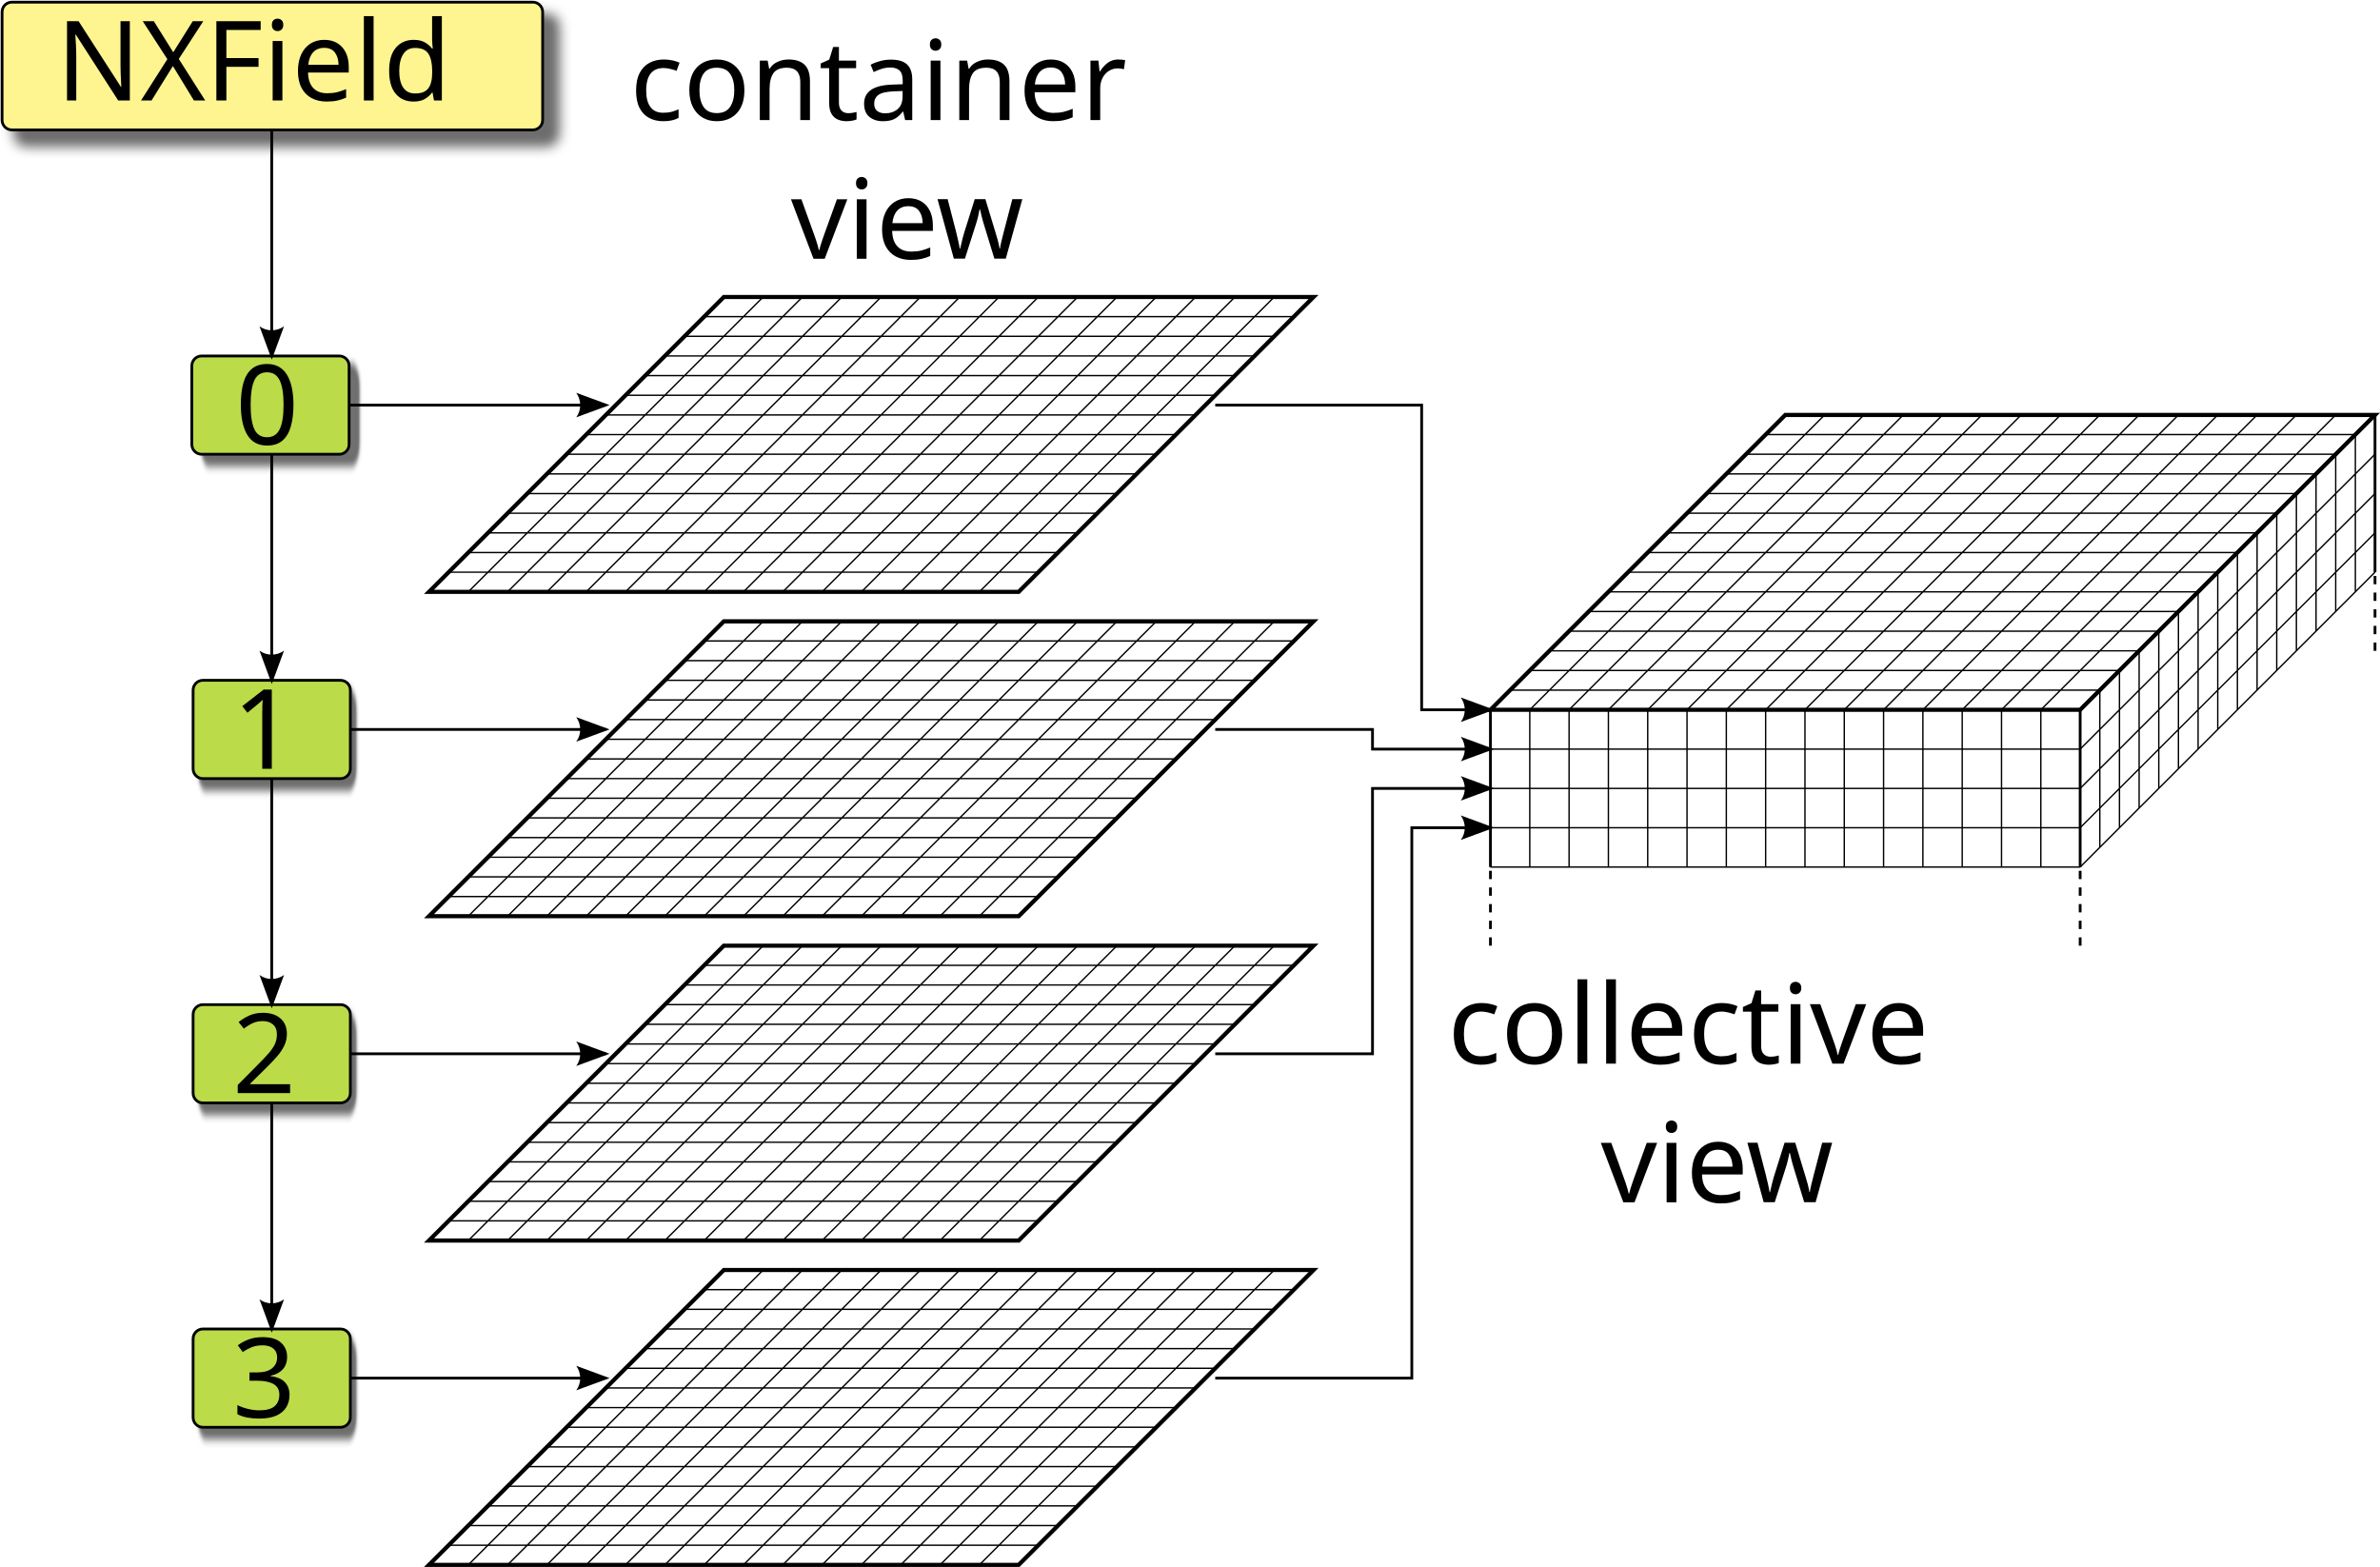
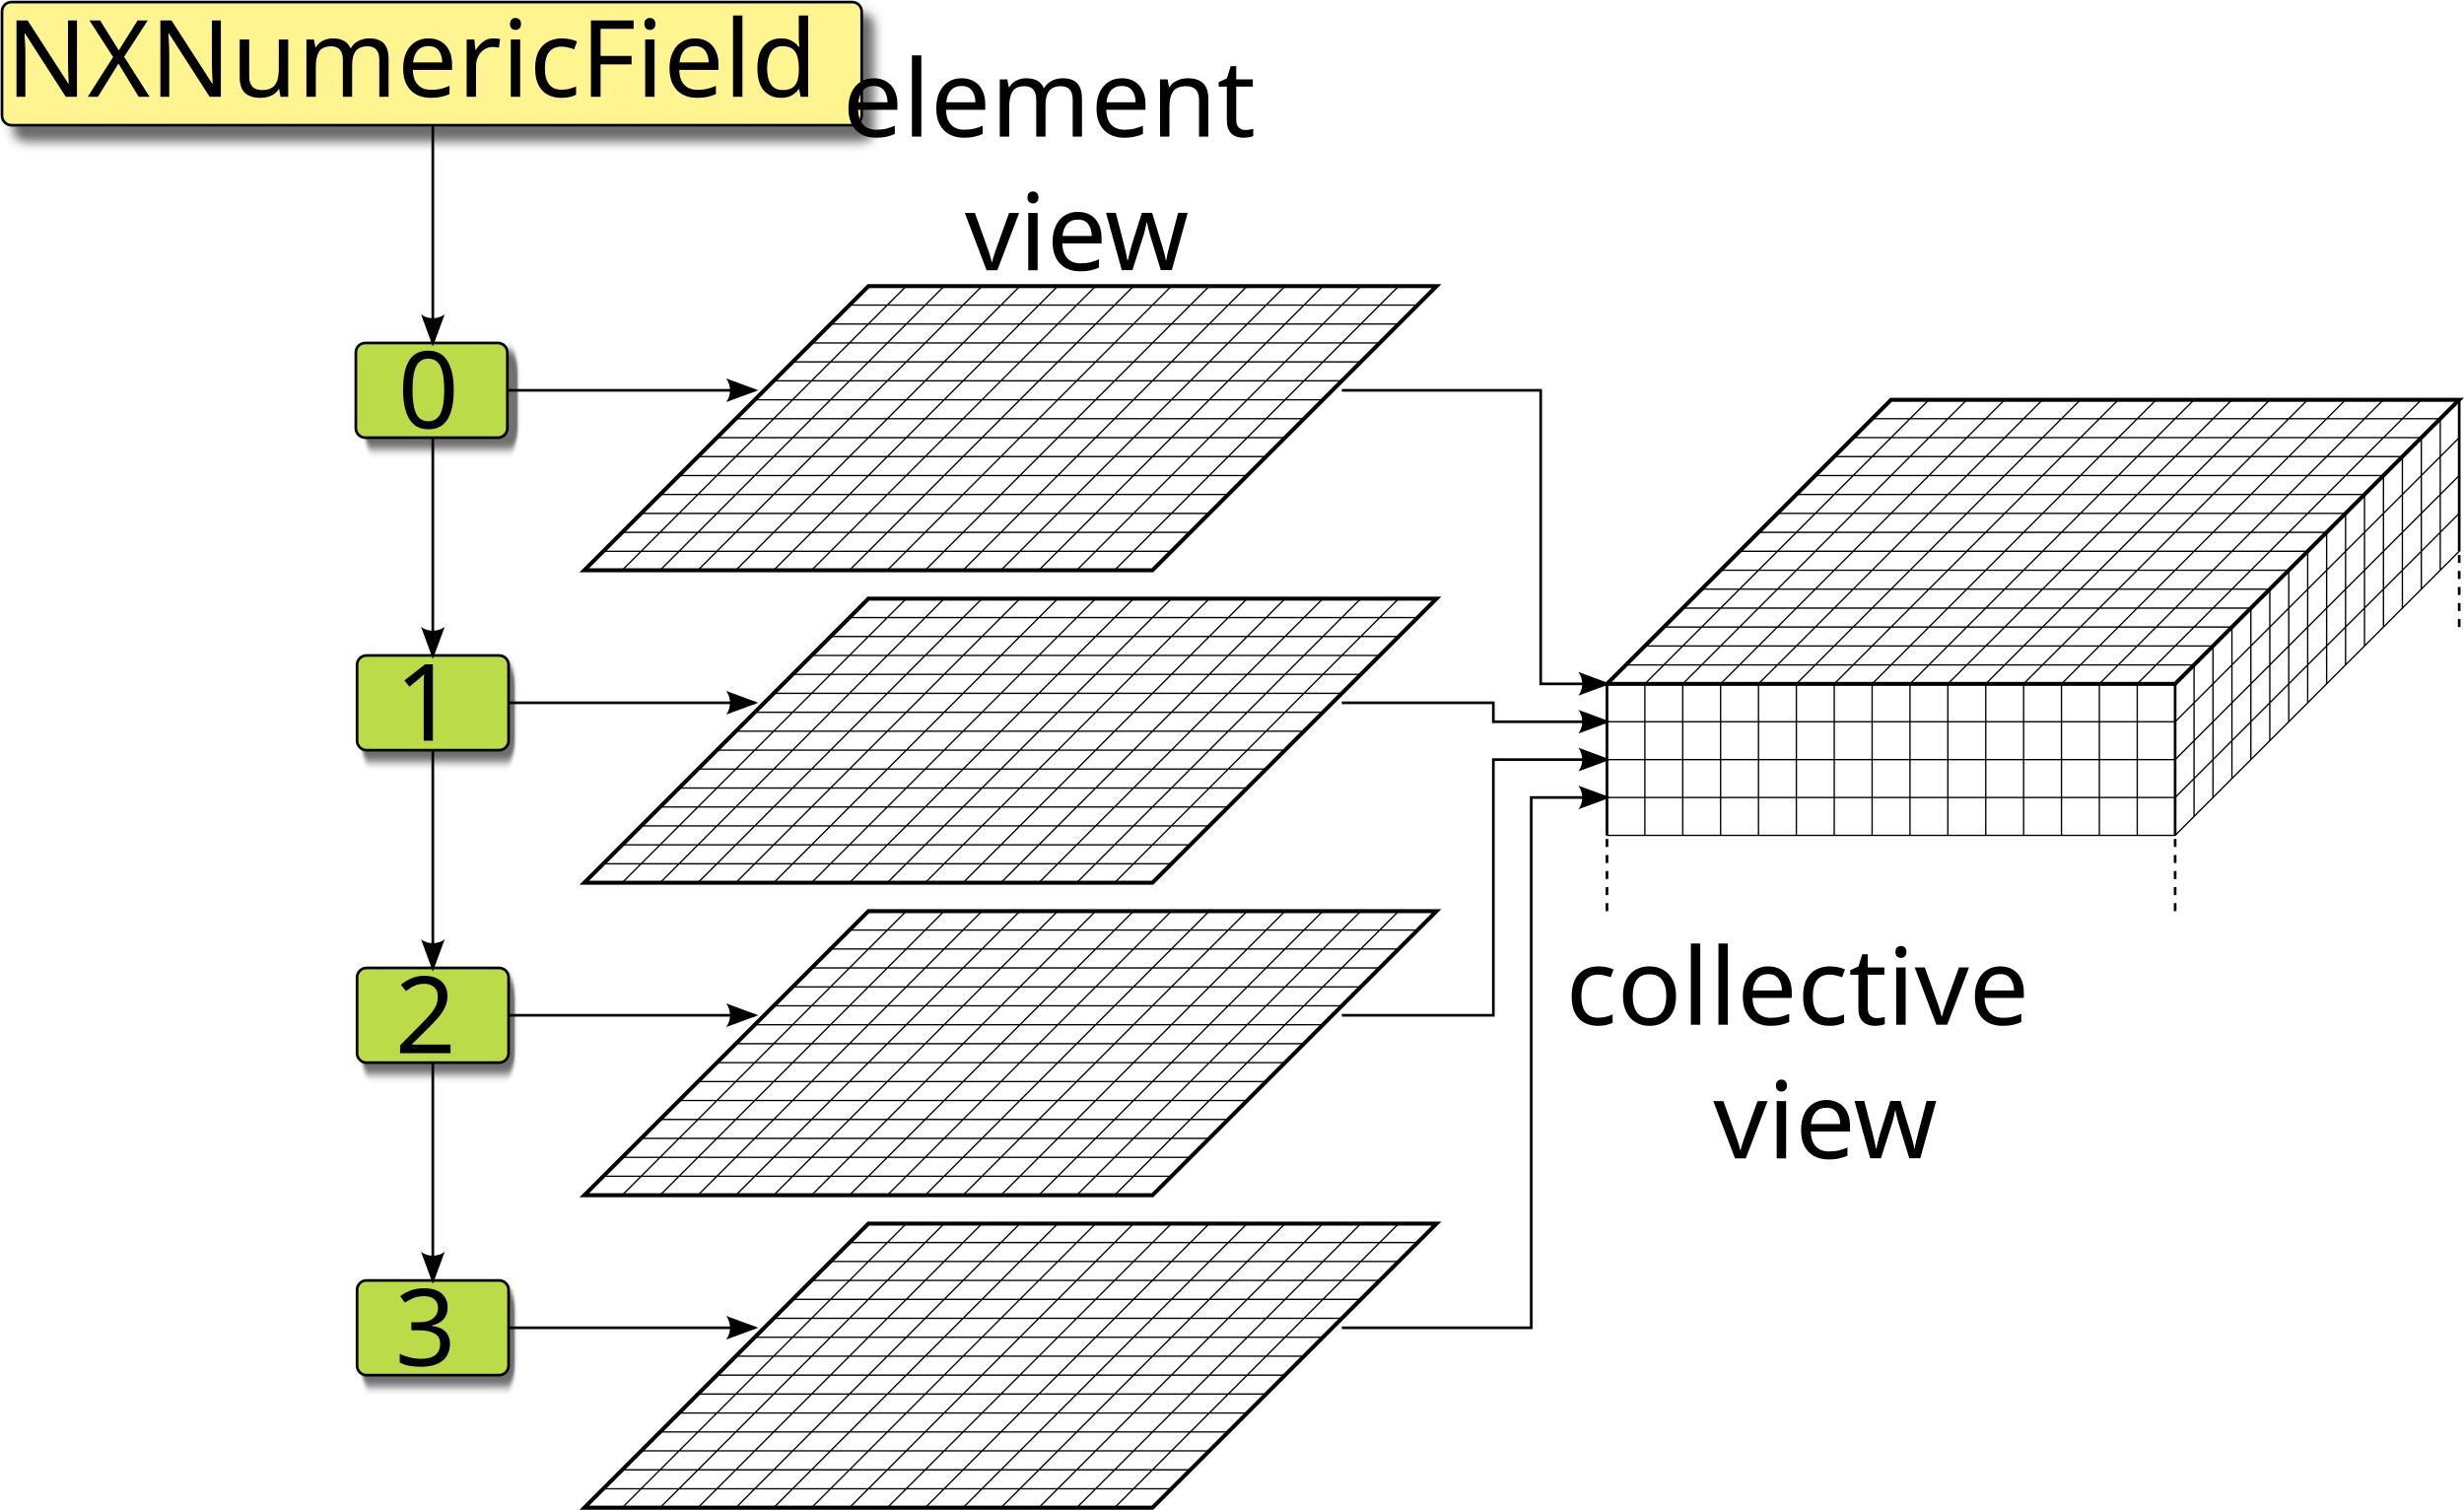
- <svg xmlns="http://www.w3.org/2000/svg" width="858.028" height="564.909" id="svg5539" version="1.1">
+ <svg xmlns="http://www.w3.org/2000/svg" width="922.028" height="564.909" id="svg5539" version="1.1">
  <defs id="defs5541">
    <marker orient="auto" refY="0" refX="0" id="Arrow2Lend" style="overflow:visible">
      <path id="path3947" style="font-size:12px;fill-rule:evenodd;stroke-width:0.625;stroke-linejoin:round" d="M 8.719,4.034 -2.207,0.016 8.719,-4.002 c -1.745,2.372 -1.735,5.617 -6e-7,8.035 z" transform="matrix(-1.1,0,0,-1.1,-1.1,0)" />
    </marker>
    <filter color-interpolation-filters="sRGB" id="filter3837-7" x="-0.027" width="1.055" y="-0.116" height="1.232">
      <feGaussianBlur stdDeviation="2.229" id="feGaussianBlur3839-3" />
    </filter>
    <filter color-interpolation-filters="sRGB" id="filter3837-7-71" x="-0.027" width="1.055" y="-0.116" height="1.232">
      <feGaussianBlur stdDeviation="2.229" id="feGaussianBlur3839-3-6" />
    </filter>
    <marker orient="auto" refY="0" refX="0" id="Arrow2Lend-9" style="overflow:visible">
      <path id="path3947-4" style="font-size:12px;fill-rule:evenodd;stroke-width:0.625;stroke-linejoin:round" d="M 8.719,4.034 -2.207,0.016 8.719,-4.002 c -1.745,2.372 -1.735,5.617 -6e-7,8.035 z" transform="matrix(-1.1,0,0,-1.1,-1.1,0)" />
    </marker>
    <filter color-interpolation-filters="sRGB" id="filter3837-7-71-6" x="-0.027" width="1.055" y="-0.116" height="1.232">
      <feGaussianBlur stdDeviation="2.229" id="feGaussianBlur3839-3-6-9" />
    </filter>
    <marker orient="auto" refY="0" refX="0" id="Arrow2Lend-8" style="overflow:visible">
      <path id="path3947-9" style="font-size:12px;fill-rule:evenodd;stroke-width:0.625;stroke-linejoin:round" d="M 8.719,4.034 -2.207,0.016 8.719,-4.002 c -1.745,2.372 -1.735,5.617 -6e-7,8.035 z" transform="matrix(-1.1,0,0,-1.1,-1.1,0)" />
    </marker>
    <filter color-interpolation-filters="sRGB" id="filter3837-7-71-6-0" x="-0.027" width="1.055" y="-0.116" height="1.232">
      <feGaussianBlur stdDeviation="2.229" id="feGaussianBlur3839-3-6-9-4" />
    </filter>
    <filter color-interpolation-filters="sRGB" id="filter3837-7-71-6-8" x="-0.027" width="1.055" y="-0.116" height="1.232">
      <feGaussianBlur stdDeviation="2.229" id="feGaussianBlur3839-3-6-9-0" />
    </filter>
    <marker orient="auto" refY="0" refX="0" id="Arrow2Lend-1" style="overflow:visible">
      <path id="path3947-2" style="font-size:12px;fill-rule:evenodd;stroke-width:0.625;stroke-linejoin:round" d="M 8.719,4.034 -2.207,0.016 8.719,-4.002 c -1.745,2.372 -1.735,5.617 -6e-7,8.035 z" transform="matrix(-1.1,0,0,-1.1,-1.1,0)" />
    </marker>
    <marker orient="auto" refY="0" refX="0" id="Arrow2Lend-1-0" style="overflow:visible">
      <path id="path3947-2-4" style="font-size:12px;fill-rule:evenodd;stroke-width:0.625;stroke-linejoin:round" d="M 8.719,4.034 -2.207,0.016 8.719,-4.002 c -1.745,2.372 -1.735,5.617 -6e-7,8.035 z" transform="matrix(-1.1,0,0,-1.1,-1.1,0)" />
    </marker>
    <marker orient="auto" refY="0" refX="0" id="Arrow2Lend-1-5" style="overflow:visible">
      <path id="path3947-2-9" style="font-size:12px;fill-rule:evenodd;stroke-width:0.625;stroke-linejoin:round" d="M 8.719,4.034 -2.207,0.016 8.719,-4.002 c -1.745,2.372 -1.735,5.617 -6e-7,8.035 z" transform="matrix(-1.1,0,0,-1.1,-1.1,0)" />
    </marker>
    <marker orient="auto" refY="0" refX="0" id="Arrow2Lend-1-55" style="overflow:visible">
      <path id="path3947-2-7" style="font-size:12px;fill-rule:evenodd;stroke-width:0.625;stroke-linejoin:round" d="M 8.719,4.034 -2.207,0.016 8.719,-4.002 c -1.745,2.372 -1.735,5.617 -6e-7,8.035 z" transform="matrix(-1.1,0,0,-1.1,-1.1,0)" />
    </marker>
  </defs>
-   <g id="layer1" transform="translate(-15.42537,-16.94384)">
+   <g id="layer1" transform="translate(48.57463,-16.94384)">
    <g id="g6155-1-4" transform="translate(12.62991,248.0315)">
      <rect transform="matrix(0.2909091,0,0,0.7692309,53.79384,25.62083)" style="fill:#707070;fill-opacity:1;stroke:#000000;stroke-opacity:1;filter:url(#filter3837-7-71-6-0)" id="rect2991-3-74-5-5-2" width="194.882" height="46.063" x="70.866" y="141.732" ry="9.213" />
      <rect ry="3.543" y="131.102" x="72.409" height="35.433" width="56.693" id="rect6105-6-8" style="fill:#bbdb49;fill-opacity:1;stroke:#000000;stroke-width:1;stroke-linejoin:round;stroke-miterlimit:4;stroke-opacity:1;stroke-dasharray:none;stroke-dashoffset:0" />
      <text id="text6101-9-9" y="162.992" x="86.583" style="font-size:40px;font-style:normal;font-weight:normal;line-height:125%;letter-spacing:0px;word-spacing:0px;fill:#000000;fill-opacity:1;stroke:none;font-family:Sans" xml:space="preserve">
        <tspan y="162.992" x="86.583" id="tspan6103-1-7">2</tspan>
      </text>
    </g>
-     <g transform="translate(-192.8819,-42.51969)" id="g3841-53">
-       <rect ry="3.543" y="65.323" x="214.142" height="46.063" width="194.882" id="rect2991-3-74" style="fill:#707070;fill-opacity:1;stroke:#000000;stroke-opacity:1;filter:url(#filter3837-7)" />
-       <rect ry="3.543" y="60.236" x="209.055" height="46.063" width="194.882" id="rect2991-8" style="fill:#fff590;fill-opacity:1;stroke:#000000;stroke-opacity:1" />
-       <text id="text2987-00" y="95.669" x="228.598" style="font-size:40px;font-style:normal;font-weight:normal;line-height:125%;letter-spacing:0px;word-spacing:0px;fill:#000000;fill-opacity:1;stroke:none;font-family:Sans" xml:space="preserve">
-         <tspan y="95.669" x="228.598" id="tspan2989-1">NXField</tspan>
+     <g transform="translate(-256.8819,-42.51969)" id="g3841-53">
+       <rect ry="3.543" y="65.323" x="214.142" height="46.063" width="320.15" id="rect2991-3-74" style="fill:#707070;fill-opacity:1;stroke:#000000;stroke-opacity:1;filter:url(#filter3837-7)" />
+       <rect ry="3.543" y="60.236" x="209.055" height="46.063" width="321.693" id="rect2991-8" style="fill:#fff590;fill-opacity:1;stroke:#000000;stroke-opacity:1" />
+       <text id="text2987-00" y="95.669" x="210.598" style="font-size:40px;font-style:normal;font-weight:normal;line-height:125%;letter-spacing:0px;word-spacing:0px;fill:#000000;fill-opacity:1;stroke:none;font-family:Sans" xml:space="preserve">
+         <tspan y="95.669" x="210.598" id="tspan2989-1">NXNumericField</tspan>
      </text>
    </g>
    <g id="g6155" transform="translate(13.71654,14.17323)">
      <rect transform="matrix(0.2909091,0,0,0.7692309,53.79384,25.62083)" style="fill:#707070;fill-opacity:1;stroke:#000000;stroke-opacity:1;filter:url(#filter3837-7-71)" id="rect2991-3-74-5" width="194.882" height="46.063" x="70.866" y="141.732" ry="9.213" />
      <rect ry="3.543" y="131.102" x="70.866" height="35.433" width="56.693" id="rect6105" style="fill:#bbdb49;fill-opacity:1;stroke:#000000;stroke-width:1;stroke-linejoin:round;stroke-miterlimit:4;stroke-opacity:1;stroke-dasharray:none;stroke-dashoffset:0" />
      <text id="text6101" y="162.992" x="86.583" style="font-size:40px;font-style:normal;font-weight:normal;line-height:125%;letter-spacing:0px;word-spacing:0px;fill:#000000;fill-opacity:1;stroke:none;font-family:Sans" xml:space="preserve">
        <tspan y="162.992" x="86.583" id="tspan6103">0</tspan>
      </text>
    </g>
    <path style="fill:none;stroke:#000000;stroke-width:1px;stroke-linecap:butt;stroke-linejoin:miter;stroke-opacity:1;marker-end:url(#Arrow2Lend)" d="m 113.386,63.78 0,81.496" id="path6161" />
    <g id="g6155-1" transform="translate(12.62992,131.1024)">
      <rect transform="matrix(0.2909091,0,0,0.7692309,53.79384,25.62083)" style="fill:#707070;fill-opacity:1;stroke:#000000;stroke-opacity:1;filter:url(#filter3837-7-71-6)" id="rect2991-3-74-5-5" width="194.882" height="46.063" x="70.866" y="141.732" ry="9.213" />
      <rect ry="3.543" y="131.102" x="72.409" height="35.433" width="56.693" id="rect6105-6" style="fill:#bbdb49;fill-opacity:1;stroke:#000000;stroke-width:1;stroke-linejoin:round;stroke-miterlimit:4;stroke-opacity:1;stroke-dasharray:none;stroke-dashoffset:0" />
      <text id="text6101-9" y="162.992" x="86.583" style="font-size:40px;font-style:normal;font-weight:normal;line-height:125%;letter-spacing:0px;word-spacing:0px;fill:#000000;fill-opacity:1;stroke:none;font-family:Sans" xml:space="preserve">
        <tspan y="162.992" x="86.583" id="tspan6103-1">1</tspan>
      </text>
    </g>
    <path style="fill:none;stroke:#000000;stroke-width:1px;stroke-linecap:butt;stroke-linejoin:miter;stroke-opacity:1;marker-end:url(#Arrow2Lend)" d="m 113.386,180.709 0,81.496" id="path6161-8" />
    <path style="fill:none;stroke:#000000;stroke-width:1px;stroke-linecap:butt;stroke-linejoin:miter;stroke-opacity:1;marker-end:url(#Arrow2Lend)" d="m 113.386,297.638 0,81.496" id="path6161-8-5" />
    <g id="g6155-1-0" transform="translate(12.62992,364.9606)">
      <rect transform="matrix(0.2909091,0,0,0.7692309,53.79384,25.62083)" style="fill:#707070;fill-opacity:1;stroke:#000000;stroke-opacity:1;filter:url(#filter3837-7-71-6-8)" id="rect2991-3-74-5-5-7" width="194.882" height="46.063" x="70.866" y="141.732" ry="9.213" />
      <rect ry="3.543" y="131.102" x="72.409" height="35.433" width="56.693" id="rect6105-6-0" style="fill:#bbdb49;fill-opacity:1;stroke:#000000;stroke-width:1;stroke-linejoin:round;stroke-miterlimit:4;stroke-opacity:1;stroke-dasharray:none;stroke-dashoffset:0" />
      <text id="text6101-9-1" y="162.992" x="86.583" style="font-size:40px;font-style:normal;font-weight:normal;line-height:125%;letter-spacing:0px;word-spacing:0px;fill:#000000;fill-opacity:1;stroke:none;font-family:Sans" xml:space="preserve">
        <tspan y="162.992" x="86.583" id="tspan6103-1-3">3</tspan>
      </text>
    </g>
    <path style="fill:none;stroke:#000000;stroke-width:1px;stroke-linecap:butt;stroke-linejoin:miter;stroke-opacity:1;marker-end:url(#Arrow2Lend)" d="m 113.386,414.567 0,81.496" id="path6161-8-5-8" />
    <g id="g6534" transform="translate(-56.69291,28.34646)">
      <path id="path6526" d="m 226.772,201.968 212.598,0 m -205.512,-7.087 212.598,0 m -205.512,-7.087 212.598,0 m -205.512,-7.087 212.598,0 m -205.512,-7.087 212.598,0 m -205.512,-7.087 212.598,0 m -205.512,-7.087 212.598,0 m -205.512,-7.087 212.598,0 m -205.512,-7.087 212.598,0 m -205.512,-7.087 212.598,0 m -205.512,-7.087 212.598,0 m -205.512,-7.087 212.598,0 m -205.512,-7.087 212.598,0 m -205.512,-7.087 212.598,0 m -205.512,-7.087 212.598,0 m -205.512,-7.087 212.598,0 M 226.772,201.968 333.071,95.669 M 240.945,201.968 347.244,95.669 M 255.118,201.968 361.417,95.669 M 269.291,201.968 375.591,95.669 M 283.465,201.968 389.764,95.669 M 297.638,201.968 403.937,95.669 M 311.811,201.968 418.11,95.669 M 325.984,201.968 432.284,95.669 M 340.157,201.968 446.457,95.669 M 354.331,201.968 460.63,95.669 M 368.504,201.968 474.803,95.669 M 382.677,201.968 488.976,95.669 M 396.85,201.968 503.15,95.669 M 411.024,201.968 517.323,95.669 M 425.197,201.968 531.496,95.669 M 439.37,201.968 545.669,95.669" style="fill:none;stroke:#000000;stroke-width:0.5;stroke-linecap:butt;stroke-linejoin:miter;stroke-miterlimit:4;stroke-opacity:1;stroke-dasharray:none" />
      <path id="path6532" d="m 226.772,201.968 106.299,-106.299 212.598,0 -106.299,106.299 z" style="fill:none;stroke:#000000;stroke-width:1.5;stroke-linecap:butt;stroke-linejoin:miter;stroke-miterlimit:4;stroke-opacity:1;stroke-dasharray:none" />
    </g>
    <g id="g6534-1" transform="translate(-56.69291,145.2756)">
      <path id="path6526-7" d="m 226.772,201.968 212.598,0 m -205.512,-7.087 212.598,0 m -205.512,-7.087 212.598,0 m -205.512,-7.087 212.598,0 m -205.512,-7.087 212.598,0 m -205.512,-7.087 212.598,0 m -205.512,-7.087 212.598,0 m -205.512,-7.087 212.598,0 m -205.512,-7.087 212.598,0 m -205.512,-7.087 212.598,0 m -205.512,-7.087 212.598,0 m -205.512,-7.087 212.598,0 m -205.512,-7.087 212.598,0 m -205.512,-7.087 212.598,0 m -205.512,-7.087 212.598,0 m -205.512,-7.087 212.598,0 M 226.772,201.968 333.071,95.669 M 240.945,201.968 347.244,95.669 M 255.118,201.968 361.417,95.669 M 269.291,201.968 375.591,95.669 M 283.465,201.968 389.764,95.669 M 297.638,201.968 403.937,95.669 M 311.811,201.968 418.11,95.669 M 325.984,201.968 432.284,95.669 M 340.157,201.968 446.457,95.669 M 354.331,201.968 460.63,95.669 M 368.504,201.968 474.803,95.669 M 382.677,201.968 488.976,95.669 M 396.85,201.968 503.15,95.669 M 411.024,201.968 517.323,95.669 M 425.197,201.968 531.496,95.669 M 439.37,201.968 545.669,95.669" style="fill:none;stroke:#000000;stroke-width:0.5;stroke-linecap:butt;stroke-linejoin:miter;stroke-miterlimit:4;stroke-opacity:1;stroke-dasharray:none" />
      <path id="path6532-6" d="m 226.772,201.968 106.299,-106.299 212.598,0 -106.299,106.299 z" style="fill:none;stroke:#000000;stroke-width:1.5;stroke-linecap:butt;stroke-linejoin:miter;stroke-miterlimit:4;stroke-opacity:1;stroke-dasharray:none" />
    </g>
    <g id="g6534-0" transform="translate(-56.69292,262.2047)">
      <path id="path6526-4" d="m 226.772,201.968 212.598,0 m -205.512,-7.087 212.598,0 m -205.512,-7.087 212.598,0 m -205.512,-7.087 212.598,0 m -205.512,-7.087 212.598,0 m -205.512,-7.087 212.598,0 m -205.512,-7.087 212.598,0 m -205.512,-7.087 212.598,0 m -205.512,-7.087 212.598,0 m -205.512,-7.087 212.598,0 m -205.512,-7.087 212.598,0 m -205.512,-7.087 212.598,0 m -205.512,-7.087 212.598,0 m -205.512,-7.087 212.598,0 m -205.512,-7.087 212.598,0 m -205.512,-7.087 212.598,0 M 226.772,201.968 333.071,95.669 M 240.945,201.968 347.244,95.669 M 255.118,201.968 361.417,95.669 M 269.291,201.968 375.591,95.669 M 283.465,201.968 389.764,95.669 M 297.638,201.968 403.937,95.669 M 311.811,201.968 418.11,95.669 M 325.984,201.968 432.284,95.669 M 340.157,201.968 446.457,95.669 M 354.331,201.968 460.63,95.669 M 368.504,201.968 474.803,95.669 M 382.677,201.968 488.976,95.669 M 396.85,201.968 503.15,95.669 M 411.024,201.968 517.323,95.669 M 425.197,201.968 531.496,95.669 M 439.37,201.968 545.669,95.669" style="fill:none;stroke:#000000;stroke-width:0.5;stroke-linecap:butt;stroke-linejoin:miter;stroke-miterlimit:4;stroke-opacity:1;stroke-dasharray:none" />
      <path id="path6532-60" d="m 226.772,201.968 106.299,-106.299 212.598,0 -106.299,106.299 z" style="fill:none;stroke:#000000;stroke-width:1.5;stroke-linecap:butt;stroke-linejoin:miter;stroke-miterlimit:4;stroke-opacity:1;stroke-dasharray:none" />
    </g>
    <g id="g6534-2" transform="translate(-56.69291,379.1339)">
      <path id="path6526-5" d="m 226.772,201.968 212.598,0 m -205.512,-7.087 212.598,0 m -205.512,-7.087 212.598,0 m -205.512,-7.087 212.598,0 m -205.512,-7.087 212.598,0 m -205.512,-7.087 212.598,0 m -205.512,-7.087 212.598,0 m -205.512,-7.087 212.598,0 m -205.512,-7.087 212.598,0 m -205.512,-7.087 212.598,0 m -205.512,-7.087 212.598,0 m -205.512,-7.087 212.598,0 m -205.512,-7.087 212.598,0 m -205.512,-7.087 212.598,0 m -205.512,-7.087 212.598,0 m -205.512,-7.087 212.598,0 M 226.772,201.968 333.071,95.669 M 240.945,201.968 347.244,95.669 M 255.118,201.968 361.417,95.669 M 269.291,201.968 375.591,95.669 M 283.465,201.968 389.764,95.669 M 297.638,201.968 403.937,95.669 M 311.811,201.968 418.11,95.669 M 325.984,201.968 432.284,95.669 M 340.157,201.968 446.457,95.669 M 354.331,201.968 460.63,95.669 M 368.504,201.968 474.803,95.669 M 382.677,201.968 488.976,95.669 M 396.85,201.968 503.15,95.669 M 411.024,201.968 517.323,95.669 M 425.197,201.968 531.496,95.669 M 439.37,201.968 545.669,95.669" style="fill:none;stroke:#000000;stroke-width:0.5;stroke-linecap:butt;stroke-linejoin:miter;stroke-miterlimit:4;stroke-opacity:1;stroke-dasharray:none" />
      <path id="path6532-7" d="m 226.772,201.968 106.299,-106.299 212.598,0 -106.299,106.299 z" style="fill:none;stroke:#000000;stroke-width:1.5;stroke-linecap:butt;stroke-linejoin:miter;stroke-miterlimit:4;stroke-opacity:1;stroke-dasharray:none" />
    </g>
    <path style="fill:none;stroke:#000000;stroke-width:1px;stroke-linecap:butt;stroke-linejoin:miter;stroke-opacity:1;marker-end:url(#Arrow2Lend-1)" d="m 141.732,162.992 92.126,0" id="path6593" />
    <path style="fill:none;stroke:#000000;stroke-width:1px;stroke-linecap:butt;stroke-linejoin:miter;stroke-opacity:1;marker-end:url(#Arrow2Lend-1)" d="m 141.732,279.921 92.126,0" id="path6593-1" />
    <path style="fill:none;stroke:#000000;stroke-width:1px;stroke-linecap:butt;stroke-linejoin:miter;stroke-opacity:1;marker-end:url(#Arrow2Lend-1)" d="m 141.732,396.85 92.126,0" id="path6593-6" />
    <path style="fill:none;stroke:#000000;stroke-width:1px;stroke-linecap:butt;stroke-linejoin:miter;stroke-opacity:1;marker-end:url(#Arrow2Lend-1)" d="m 141.732,513.78 92.126,0" id="path6593-7" />
    <g id="g6534-02" transform="translate(325.9842,70.86611)">
      <path id="path6526-0" d="m 226.772,201.968 212.598,0 m -205.512,-7.087 212.598,0 m -205.512,-7.087 212.598,0 m -205.512,-7.087 212.598,0 m -205.512,-7.087 212.598,0 m -205.512,-7.087 212.598,0 m -205.512,-7.087 212.598,0 m -205.512,-7.087 212.598,0 m -205.512,-7.087 212.598,0 m -205.512,-7.087 212.598,0 m -205.512,-7.087 212.598,0 m -205.512,-7.087 212.598,0 m -205.512,-7.087 212.598,0 m -205.512,-7.087 212.598,0 m -205.512,-7.087 212.598,0 m -205.512,-7.087 212.598,0 M 226.772,201.968 333.071,95.669 M 240.945,201.968 347.244,95.669 M 255.118,201.968 361.417,95.669 M 269.291,201.968 375.591,95.669 M 283.465,201.968 389.764,95.669 M 297.638,201.968 403.937,95.669 M 311.811,201.968 418.11,95.669 M 325.984,201.968 432.284,95.669 M 340.157,201.968 446.457,95.669 M 354.331,201.968 460.63,95.669 M 368.504,201.968 474.803,95.669 M 382.677,201.968 488.976,95.669 M 396.85,201.968 503.15,95.669 M 411.024,201.968 517.323,95.669 M 425.197,201.968 531.496,95.669 M 439.37,201.968 545.669,95.669" style="fill:none;stroke:#000000;stroke-width:0.5;stroke-linecap:butt;stroke-linejoin:miter;stroke-miterlimit:4;stroke-opacity:1;stroke-dasharray:none" />
      <path id="path6532-0" d="m 226.772,201.968 106.299,-106.299 212.598,0 -106.299,106.299 z" style="fill:none;stroke:#000000;stroke-width:1.5;stroke-linecap:butt;stroke-linejoin:miter;stroke-miterlimit:4;stroke-opacity:1;stroke-dasharray:none" />
    </g>
    <path style="fill:none;stroke:#000000;stroke-width:1px;stroke-linecap:butt;stroke-linejoin:miter;stroke-opacity:1" d="m 552.756,272.835 0,56.693" id="path6875" />
    <path style="fill:none;stroke:#000000;stroke-width:0.5;stroke-linecap:butt;stroke-linejoin:miter;stroke-miterlimit:4;stroke-opacity:1;stroke-dasharray:none" d="m 765.354,272.835 -212.598,0 m 212.598,14.173 -212.598,0 m 212.598,14.173 -212.598,0 m 212.598,14.173 -212.598,0 m 212.598,14.173 -212.598,0 m 212.598,-56.693 0,56.693 m -14.173,-56.693 0,56.693 m -14.173,-56.693 0,56.693 m -14.173,-56.693 0,56.693 m -14.173,-56.693 0,56.693 m -14.173,-56.693 0,56.693 m -14.173,-56.693 0,56.693 m -14.173,-56.693 0,56.693 m -14.173,-56.693 0,56.693 m -14.173,-56.693 0,56.693 m -14.173,-56.693 0,56.693 m -14.173,-56.693 0,56.693 m -14.173,-56.693 0,56.693 m -14.173,-56.693 0,56.693 m -14.173,-56.693 0,56.693 m -14.173,-56.693 0,56.693" id="path6877" />
    <path style="fill:none;stroke:#000000;stroke-width:0.5;stroke-linecap:butt;stroke-linejoin:miter;stroke-miterlimit:4;stroke-opacity:1;stroke-dasharray:none" d="m 765.354,329.528 0,-56.693 m 7.087,49.606 0,-56.693 m 7.087,49.606 0,-56.693 m 7.087,49.606 0,-56.693 m 7.087,49.606 0,-56.693 m 7.087,49.606 0,-56.693 m 7.087,49.606 0,-56.693 m 7.087,49.606 0,-56.693 m 7.087,49.606 0,-56.693 m 7.087,49.606 0,-56.693 m 7.087,49.606 0,-56.693 m 7.087,49.606 0,-56.693 m 7.087,49.606 0,-56.693 m 7.087,49.606 0,-56.693 m 7.087,49.606 0,-56.693 m 7.087,49.606 0,-56.693 M 765.354,329.528 871.653,223.228 m -106.299,92.126 106.299,-106.299 m -106.299,92.126 106.299,-106.299 m -106.299,92.126 106.299,-106.299 m -106.299,92.126 106.299,-106.299" id="path6881" />
    <path style="fill:none;stroke:#000000;stroke-width:1px;stroke-linecap:butt;stroke-linejoin:miter;stroke-opacity:1" d="m 765.354,272.835 0,56.693" id="path6885" />
    <path style="fill:none;stroke:#000000;stroke-width:1px;stroke-linecap:butt;stroke-linejoin:miter;stroke-opacity:1" d="m 871.654,166.535 0,56.693" id="path6887" />
    <path style="fill:none;stroke:#000000;stroke-width:1;stroke-linecap:butt;stroke-linejoin:miter;stroke-miterlimit:4;stroke-opacity:1;stroke-dasharray:3, 3;stroke-dashoffset:0" d="m 552.756,357.874 0,-28.346" id="path6889" />
    <path style="fill:none;stroke:#000000;stroke-width:1;stroke-linecap:butt;stroke-linejoin:miter;stroke-miterlimit:4;stroke-opacity:1;stroke-dasharray:3, 3;stroke-dashoffset:0" d="m 765.354,357.874 0,-28.346" id="path6889-8" />
    <path style="fill:none;stroke:#000000;stroke-width:1;stroke-linecap:butt;stroke-linejoin:miter;stroke-miterlimit:4;stroke-opacity:1;stroke-dasharray:3, 3;stroke-dashoffset:0" d="m 871.654,251.575 0,-28.346" id="path6889-84" />
    <path style="fill:none;stroke:#000000;stroke-width:1px;stroke-linecap:butt;stroke-linejoin:miter;stroke-opacity:1;marker-end:url(#Arrow2Lend-1-55)" d="m 453.543,162.992 74.409,0 0,109.843 24.803,0" id="path6916" />
    <path style="fill:none;stroke:#000000;stroke-width:1px;stroke-linecap:butt;stroke-linejoin:miter;stroke-opacity:1;marker-end:url(#Arrow2Lend-1-55)" d="m 453.543,279.921 56.693,0 0,7.087 42.52,0" id="path7112" />
    <path style="fill:none;stroke:#000000;stroke-width:1px;stroke-linecap:butt;stroke-linejoin:miter;stroke-opacity:1;marker-end:url(#Arrow2Lend-1-55)" d="m 453.543,396.85 56.693,0 0,-95.669 42.52,0" id="path7308" />
    <path style="fill:none;stroke:#000000;stroke-width:1px;stroke-linecap:butt;stroke-linejoin:miter;stroke-opacity:1;marker-end:url(#Arrow2Lend-1-55)" d="m 453.543,513.78 70.866,0 0,-198.425 28.346,0" id="path7504" />
-     <text xml:space="preserve" style="font-size:40px;font-style:normal;font-variant:normal;font-weight:normal;font-stretch:normal;text-align:center;line-height:125%;letter-spacing:0px;word-spacing:0px;writing-mode:lr-tb;text-anchor:middle;fill:#000000;fill-opacity:1;stroke:none;font-family:Sans;-inkscape-font-specification:Sans" x="368.504" y="60.236" id="text7700">
-       <tspan id="tspan7702" x="368.504" y="60.236">container</tspan>
-       <tspan x="368.504" y="110.236" id="tspan7704">view</tspan>
+     <text xml:space="preserve" style="font-size:40px;font-style:normal;font-variant:normal;font-weight:normal;font-stretch:normal;text-align:center;line-height:125%;letter-spacing:0px;word-spacing:0px;writing-mode:lr-tb;text-anchor:middle;fill:#000000;fill-opacity:1;stroke:none;font-family:Sans;-inkscape-font-specification:Sans" x="380.386" y="68.073" id="text7700">
+       <tspan id="tspan7702" x="380.386" y="68.073">element</tspan>
+       <tspan x="380.386" y="118.073" id="tspan7704">view</tspan>
    </text>
    <text xml:space="preserve" style="font-size:40px;font-style:normal;font-weight:normal;line-height:125%;letter-spacing:0px;word-spacing:0px;fill:#000000;fill-opacity:1;stroke:none;font-family:Sans" x="660.464" y="400.394" id="text7706">
      <tspan id="tspan7708" x="660.464" y="400.394" style="text-align:center;text-anchor:middle">collective</tspan>
      <tspan x="660.464" y="450.394" id="tspan3080" style="text-align:center;text-anchor:middle">view</tspan>
    </text>
  </g>
</svg>
